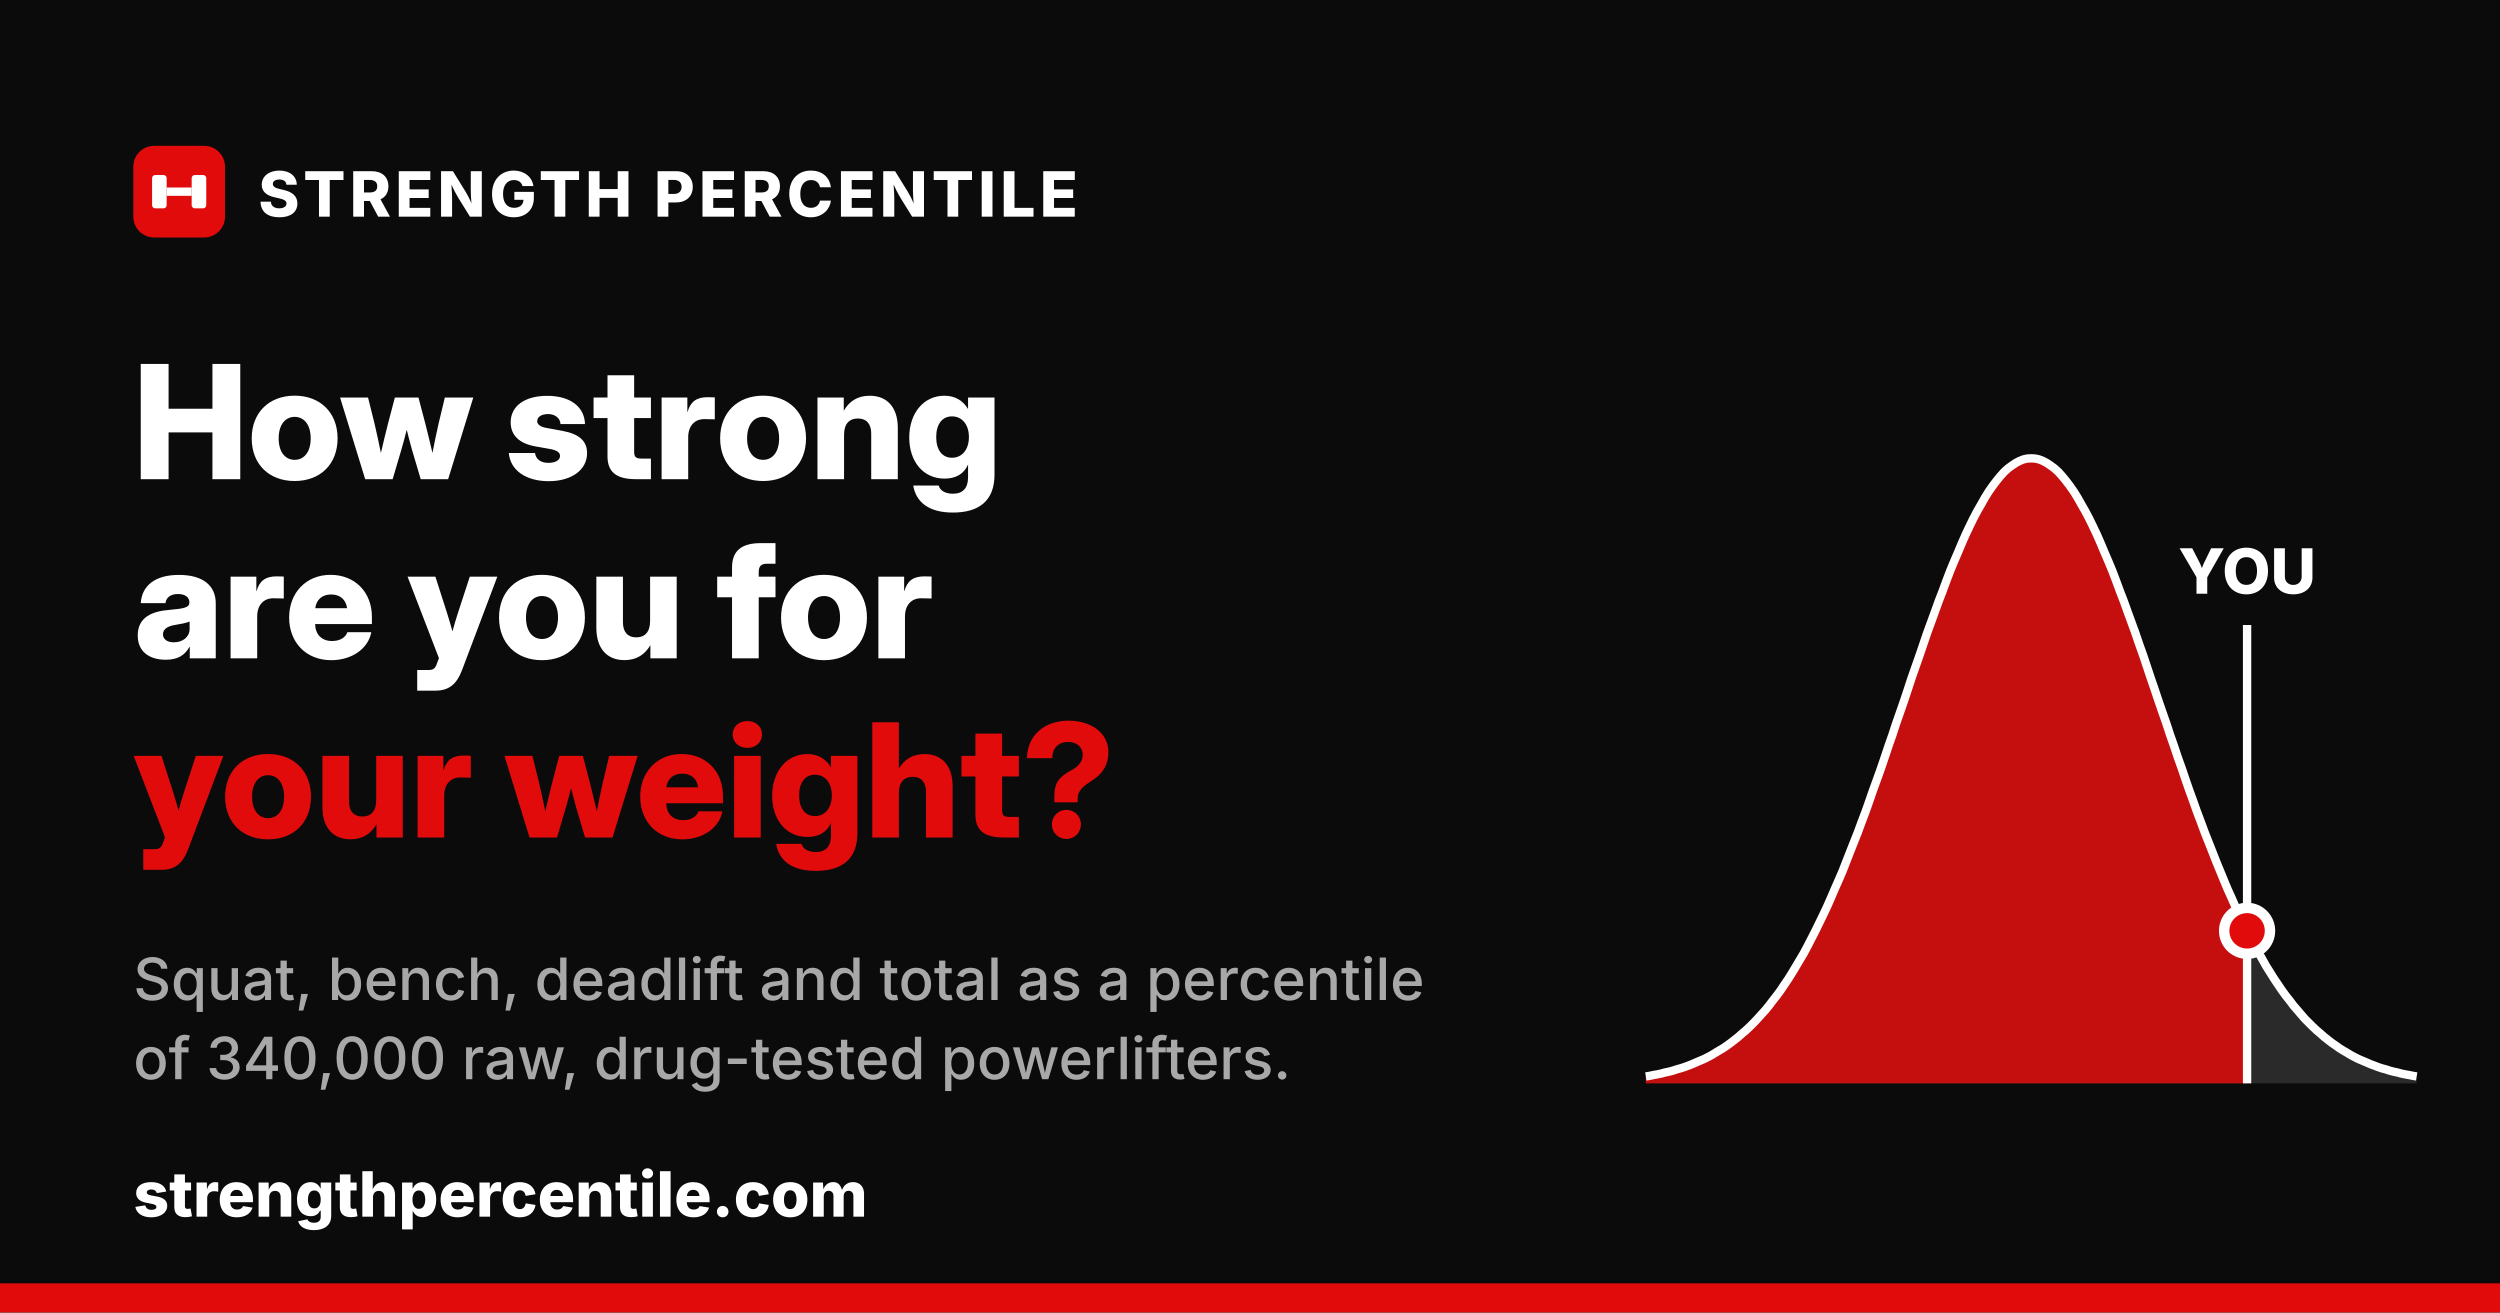
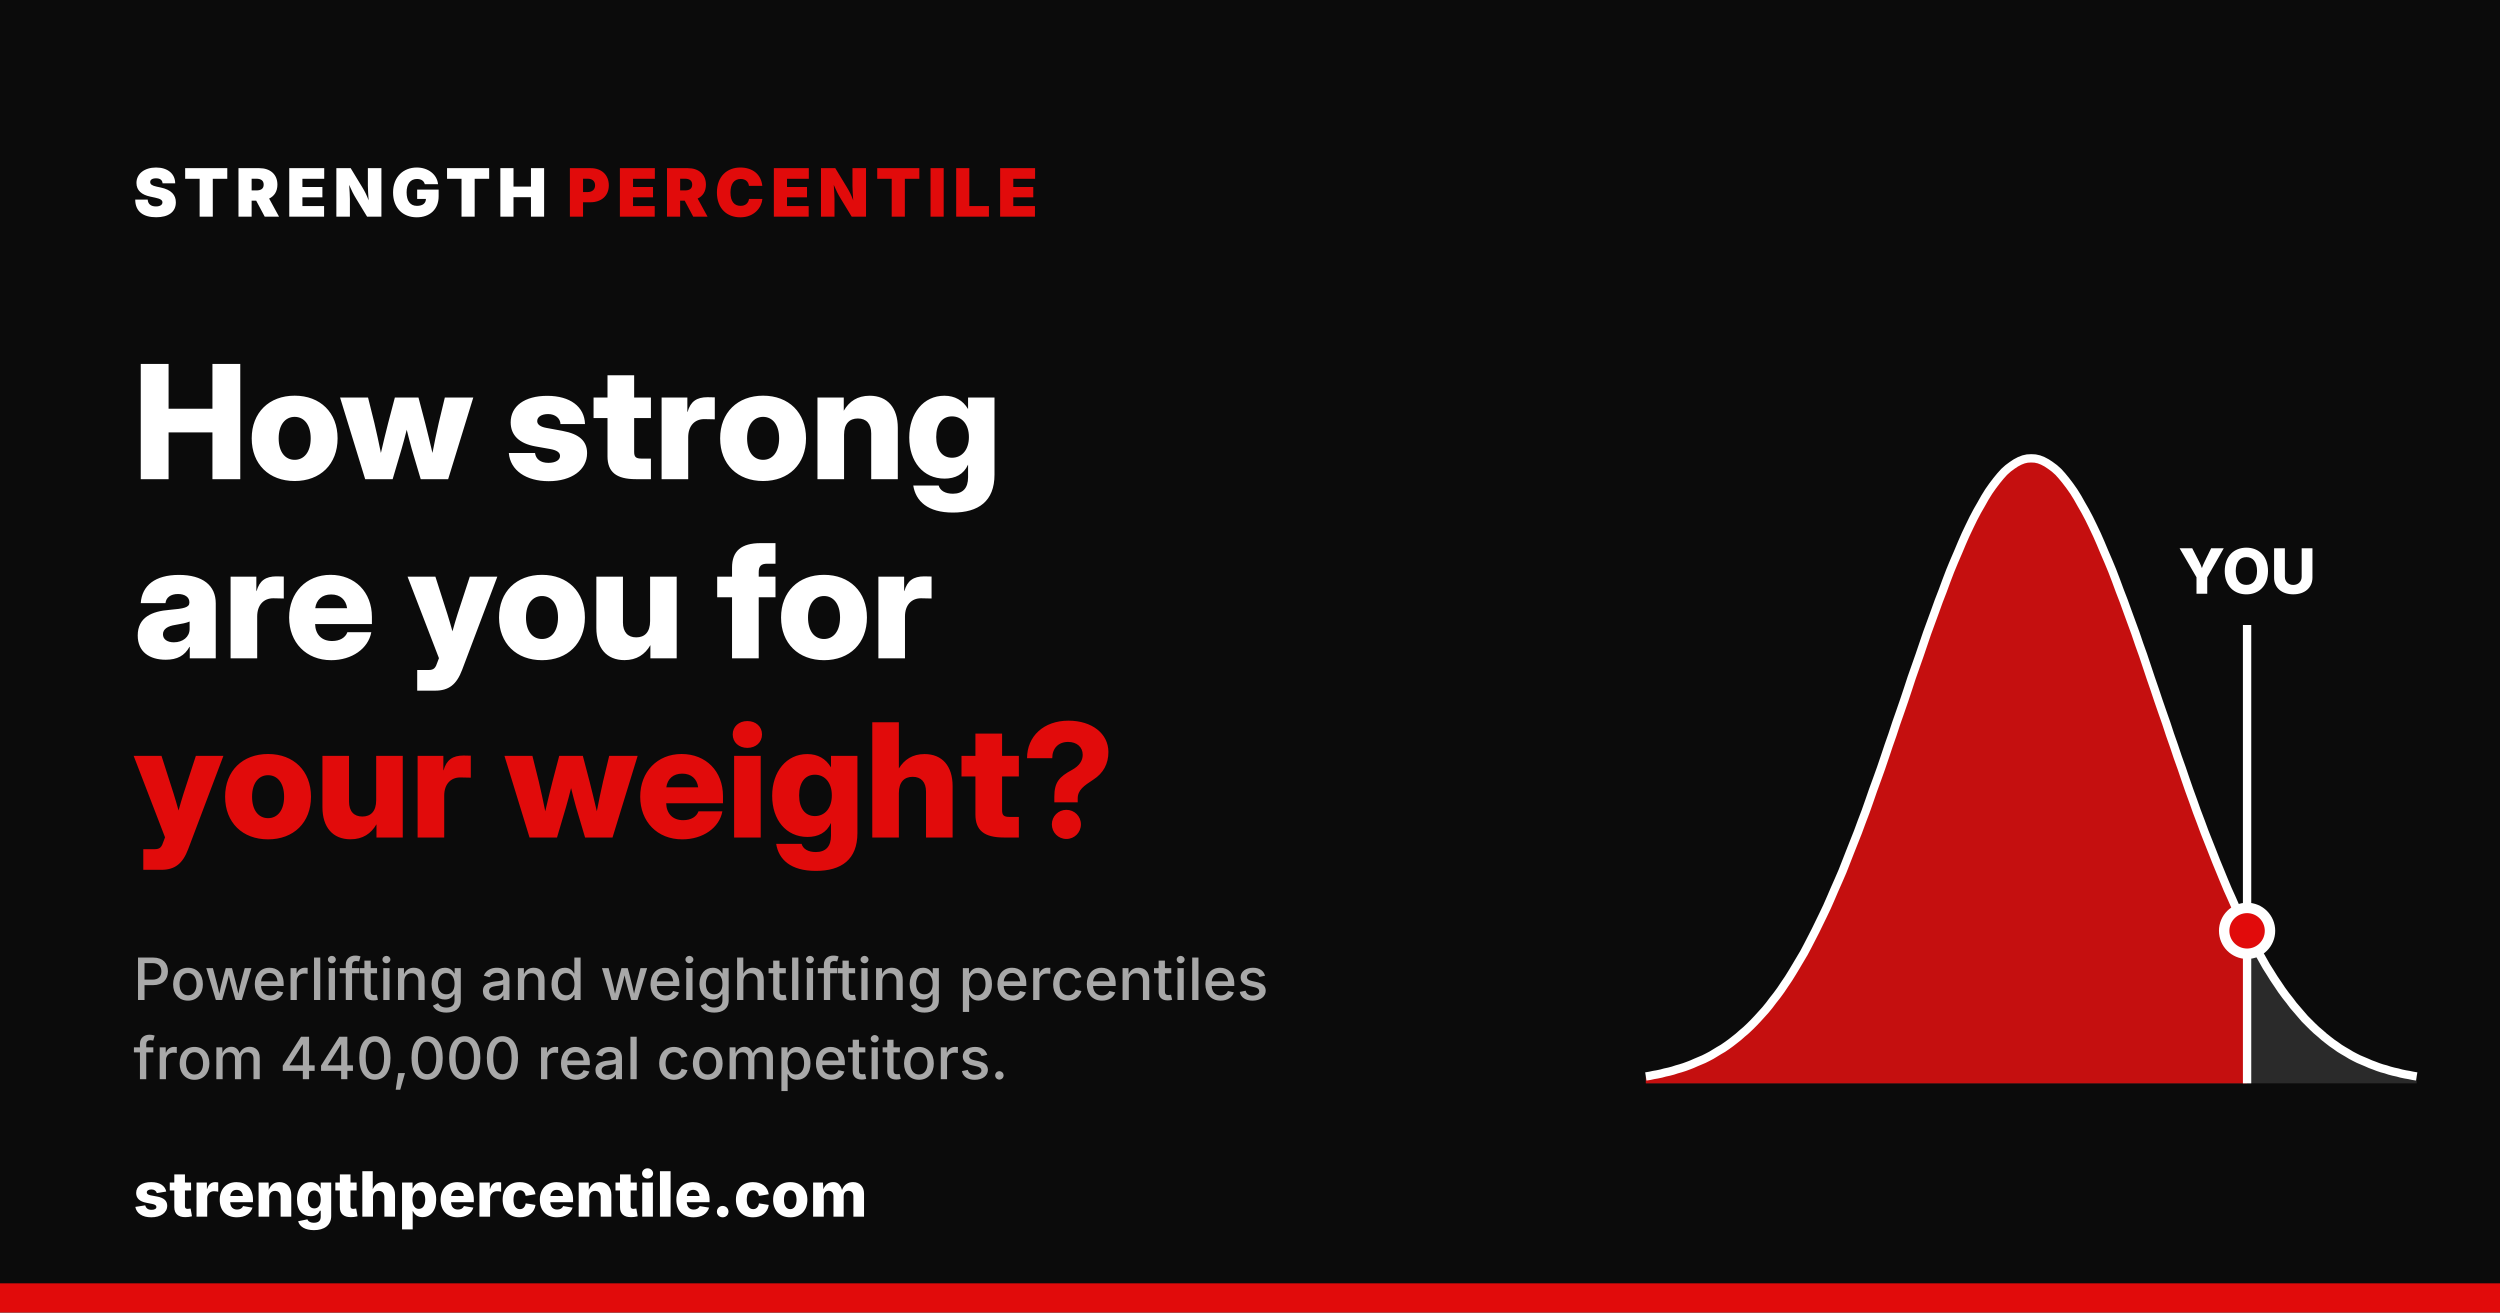
<svg xmlns="http://www.w3.org/2000/svg" width="1200" height="630" viewBox="0 0 1200 630">
  <rect width="1200" height="630" fill="#0b0b0b" />
  <rect y="616" width="1200" height="14" fill="#e10b0b" />
  <defs>
    <clipPath id="c">
      <rect x="0" y="0" width="1078.6" height="630" />
    </clipPath>
  </defs>
  <path d="M790.0,516.7L791.9,516.4L793.7,516.0L795.5,515.7L797.4,515.3L799.2,514.8L801.1,514.4L803.0,513.9L804.8,513.3L806.6,512.8L808.5,512.2L810.4,511.5L812.2,510.8L814.0,510.0L815.9,509.2L817.8,508.4L819.6,507.5L821.5,506.5L823.3,505.4L825.1,504.3L827.0,503.2L828.9,501.9L830.7,500.6L832.5,499.2L834.4,497.7L836.2,496.1L838.1,494.5L840.0,492.7L841.8,490.9L843.6,489.0L845.5,486.9L847.4,484.8L849.2,482.6L851.0,480.2L852.9,477.8L854.8,475.2L856.6,472.5L858.5,469.7L860.3,466.8L862.1,463.8L864.0,460.6L865.9,457.4L867.7,454.0L869.5,450.5L871.4,446.8L873.2,443.1L875.1,439.2L877.0,435.2L878.8,431.1L880.6,426.9L882.5,422.6L884.4,418.2L886.2,413.6L888.0,409.0L889.9,404.2L891.8,399.4L893.6,394.5L895.5,389.5L897.3,384.4L899.1,379.2L901.0,374.0L902.9,368.7L904.7,363.4L906.5,358.0L908.4,352.6L910.2,347.1L912.1,341.7L914.0,336.2L915.8,330.8L917.6,325.3L919.5,319.9L921.4,314.5L923.2,309.2L925.0,303.9L926.9,298.7L928.8,293.5L930.6,288.5L932.5,283.6L934.3,278.7L936.1,274.0L938.0,269.4L939.9,265.0L941.7,260.7L943.5,256.6L945.4,252.6L947.2,248.9L949.1,245.3L951.0,242.0L952.8,238.8L954.6,235.9L956.5,233.2L958.4,230.7L960.2,228.5L962.0,226.5L963.9,224.8L965.8,223.4L967.6,222.2L969.5,221.2L971.3,220.5L973.1,220.1L975.0,220.0L976.9,220.1L978.7,220.5L980.5,221.2L982.4,222.2L984.2,223.4L986.1,224.8L988.0,226.5L989.8,228.5L991.6,230.7L993.5,233.2L995.4,235.9L997.2,238.8L999.0,242.0L1000.9,245.3L1002.8,248.9L1004.6,252.6L1006.5,256.6L1008.3,260.7L1010.1,265.0L1012.0,269.4L1013.9,274.0L1015.7,278.7L1017.5,283.6L1019.4,288.5L1021.2,293.5L1023.1,298.7L1025.0,303.9L1026.8,309.2L1028.7,314.5L1030.5,319.9L1032.3,325.3L1034.2,330.8L1036.0,336.2L1037.9,341.7L1039.8,347.1L1041.6,352.6L1043.5,358.0L1045.3,363.4L1047.2,368.7L1049.0,374.0L1050.8,379.2L1052.7,384.4L1054.5,389.5L1056.4,394.5L1058.2,399.4L1060.1,404.2L1062.0,409.0L1063.8,413.6L1065.7,418.2L1067.5,422.6L1069.3,426.9L1071.2,431.1L1073.0,435.2L1074.9,439.2L1076.8,443.1L1078.6,446.8L1080.5,450.5L1082.3,454.0L1084.2,457.4L1086.0,460.6L1087.8,463.8L1089.7,466.8L1091.5,469.7L1093.4,472.5L1095.2,475.2L1097.1,477.8L1099.0,480.2L1100.8,482.6L1102.7,484.8L1104.5,486.9L1106.3,489.0L1108.2,490.9L1110.0,492.7L1111.9,494.5L1113.8,496.1L1115.6,497.7L1117.5,499.2L1119.3,500.6L1121.2,501.9L1123.0,503.2L1124.8,504.3L1126.7,505.4L1128.5,506.5L1130.4,507.5L1132.2,508.4L1134.1,509.2L1136.0,510.0L1137.8,510.8L1139.7,511.5L1141.5,512.2L1143.3,512.8L1145.2,513.3L1147.0,513.9L1148.9,514.4L1150.8,514.8L1152.6,515.3L1154.5,515.7L1156.3,516.0L1158.2,516.4L1160.0,516.7L1160,520L790,520Z" fill="#2a2a2a" />
  <path d="M790.0,516.7L791.9,516.4L793.7,516.0L795.5,515.7L797.4,515.3L799.2,514.8L801.1,514.4L803.0,513.9L804.8,513.3L806.6,512.8L808.5,512.2L810.4,511.5L812.2,510.8L814.0,510.0L815.9,509.2L817.8,508.4L819.6,507.5L821.5,506.5L823.3,505.4L825.1,504.3L827.0,503.2L828.9,501.9L830.7,500.6L832.5,499.2L834.4,497.7L836.2,496.1L838.1,494.5L840.0,492.7L841.8,490.9L843.6,489.0L845.5,486.9L847.4,484.8L849.2,482.6L851.0,480.2L852.9,477.8L854.8,475.2L856.6,472.5L858.5,469.7L860.3,466.8L862.1,463.8L864.0,460.6L865.9,457.4L867.7,454.0L869.5,450.5L871.4,446.8L873.2,443.1L875.1,439.2L877.0,435.2L878.8,431.1L880.6,426.9L882.5,422.6L884.4,418.2L886.2,413.6L888.0,409.0L889.9,404.2L891.8,399.4L893.6,394.5L895.5,389.5L897.3,384.4L899.1,379.2L901.0,374.0L902.9,368.7L904.7,363.4L906.5,358.0L908.4,352.6L910.2,347.1L912.1,341.7L914.0,336.2L915.8,330.8L917.6,325.3L919.5,319.9L921.4,314.5L923.2,309.2L925.0,303.9L926.9,298.7L928.8,293.5L930.6,288.5L932.5,283.6L934.3,278.7L936.1,274.0L938.0,269.4L939.9,265.0L941.7,260.7L943.5,256.6L945.4,252.6L947.2,248.9L949.1,245.3L951.0,242.0L952.8,238.8L954.6,235.9L956.5,233.2L958.4,230.7L960.2,228.5L962.0,226.5L963.9,224.8L965.8,223.4L967.6,222.2L969.5,221.2L971.3,220.5L973.1,220.1L975.0,220.0L976.9,220.1L978.7,220.5L980.5,221.2L982.4,222.2L984.2,223.4L986.1,224.8L988.0,226.5L989.8,228.5L991.6,230.7L993.5,233.2L995.4,235.9L997.2,238.8L999.0,242.0L1000.9,245.3L1002.8,248.9L1004.6,252.6L1006.5,256.6L1008.3,260.7L1010.1,265.0L1012.0,269.4L1013.9,274.0L1015.7,278.7L1017.5,283.6L1019.4,288.5L1021.2,293.5L1023.1,298.7L1025.0,303.9L1026.8,309.2L1028.7,314.5L1030.5,319.9L1032.3,325.3L1034.2,330.8L1036.0,336.2L1037.9,341.7L1039.8,347.1L1041.6,352.6L1043.5,358.0L1045.3,363.4L1047.2,368.7L1049.0,374.0L1050.8,379.2L1052.7,384.4L1054.5,389.5L1056.4,394.5L1058.2,399.4L1060.1,404.2L1062.0,409.0L1063.8,413.6L1065.7,418.2L1067.5,422.6L1069.3,426.9L1071.2,431.1L1073.0,435.2L1074.9,439.2L1076.8,443.1L1078.6,446.8L1080.5,450.5L1082.3,454.0L1084.2,457.4L1086.0,460.6L1087.8,463.8L1089.7,466.8L1091.5,469.7L1093.4,472.5L1095.2,475.2L1097.1,477.8L1099.0,480.2L1100.8,482.6L1102.7,484.8L1104.5,486.9L1106.3,489.0L1108.2,490.9L1110.0,492.7L1111.9,494.5L1113.8,496.1L1115.6,497.7L1117.5,499.2L1119.3,500.6L1121.2,501.9L1123.0,503.2L1124.8,504.3L1126.7,505.4L1128.5,506.5L1130.4,507.5L1132.2,508.4L1134.1,509.2L1136.0,510.0L1137.8,510.8L1139.7,511.5L1141.5,512.2L1143.3,512.8L1145.2,513.3L1147.0,513.9L1148.9,514.4L1150.8,514.8L1152.6,515.3L1154.5,515.7L1156.3,516.0L1158.2,516.4L1160.0,516.7L1160,520L790,520Z" fill="#e10b0b" opacity=".85" clip-path="url(#c)" />
  <path d="M790.0,516.7L791.9,516.4L793.7,516.0L795.5,515.7L797.4,515.3L799.2,514.8L801.1,514.4L803.0,513.9L804.8,513.3L806.6,512.8L808.5,512.2L810.4,511.5L812.2,510.8L814.0,510.0L815.9,509.2L817.8,508.4L819.6,507.5L821.5,506.5L823.3,505.4L825.1,504.3L827.0,503.2L828.9,501.9L830.7,500.6L832.5,499.2L834.4,497.7L836.2,496.1L838.1,494.5L840.0,492.7L841.8,490.9L843.6,489.0L845.5,486.9L847.4,484.8L849.2,482.6L851.0,480.2L852.9,477.8L854.8,475.2L856.6,472.5L858.5,469.7L860.3,466.8L862.1,463.8L864.0,460.6L865.9,457.4L867.7,454.0L869.5,450.5L871.4,446.8L873.2,443.1L875.1,439.2L877.0,435.2L878.8,431.1L880.6,426.9L882.5,422.6L884.4,418.2L886.2,413.6L888.0,409.0L889.9,404.2L891.8,399.4L893.6,394.5L895.5,389.5L897.3,384.4L899.1,379.2L901.0,374.0L902.9,368.7L904.7,363.4L906.5,358.0L908.4,352.6L910.2,347.1L912.1,341.7L914.0,336.2L915.8,330.8L917.6,325.3L919.5,319.9L921.4,314.5L923.2,309.2L925.0,303.9L926.9,298.7L928.8,293.5L930.6,288.5L932.5,283.6L934.3,278.7L936.1,274.0L938.0,269.4L939.9,265.0L941.7,260.7L943.5,256.6L945.4,252.6L947.2,248.9L949.1,245.3L951.0,242.0L952.8,238.8L954.6,235.9L956.5,233.2L958.4,230.7L960.2,228.5L962.0,226.5L963.9,224.8L965.8,223.4L967.6,222.2L969.5,221.2L971.3,220.5L973.1,220.1L975.0,220.0L976.9,220.1L978.7,220.5L980.5,221.2L982.4,222.2L984.2,223.4L986.1,224.8L988.0,226.5L989.8,228.5L991.6,230.7L993.5,233.2L995.4,235.9L997.2,238.8L999.0,242.0L1000.9,245.3L1002.8,248.9L1004.6,252.6L1006.5,256.6L1008.3,260.7L1010.1,265.0L1012.0,269.4L1013.9,274.0L1015.7,278.7L1017.5,283.6L1019.4,288.5L1021.2,293.5L1023.1,298.7L1025.0,303.9L1026.8,309.2L1028.7,314.5L1030.5,319.9L1032.3,325.3L1034.2,330.8L1036.0,336.2L1037.9,341.7L1039.8,347.1L1041.6,352.6L1043.5,358.0L1045.3,363.4L1047.2,368.7L1049.0,374.0L1050.8,379.2L1052.7,384.4L1054.5,389.5L1056.4,394.5L1058.2,399.4L1060.1,404.2L1062.0,409.0L1063.8,413.6L1065.7,418.2L1067.5,422.6L1069.3,426.9L1071.2,431.1L1073.0,435.2L1074.9,439.2L1076.8,443.1L1078.6,446.8L1080.5,450.5L1082.3,454.0L1084.2,457.4L1086.0,460.6L1087.8,463.8L1089.7,466.8L1091.5,469.7L1093.4,472.5L1095.2,475.2L1097.1,477.8L1099.0,480.2L1100.8,482.6L1102.7,484.8L1104.5,486.9L1106.3,489.0L1108.2,490.9L1110.0,492.7L1111.9,494.5L1113.8,496.1L1115.6,497.7L1117.5,499.2L1119.3,500.6L1121.2,501.9L1123.0,503.2L1124.8,504.3L1126.7,505.4L1128.5,506.5L1130.4,507.5L1132.2,508.4L1134.1,509.2L1136.0,510.0L1137.8,510.8L1139.7,511.5L1141.5,512.2L1143.3,512.8L1145.2,513.3L1147.0,513.9L1148.9,514.4L1150.8,514.8L1152.6,515.3L1154.5,515.7L1156.3,516.0L1158.2,516.4L1160.0,516.7" fill="none" stroke="#fff" stroke-width="4" />
  <line x1="1078.6" x2="1078.6" y1="300" y2="520" stroke="#fff" stroke-width="4" />
  <circle cx="1078.6" cy="446.8" r="11" fill="#e10b0b" stroke="#fff" stroke-width="5" />
  <text x="1078.6" y="285" text-anchor="middle" font-family="Inter" font-weight="800" font-size="30" fill="#fff">YOU</text>
-   <rect x="64" y="70" width="44" height="44" rx="10" fill="#e10b0b" />
-   <rect x="73" y="84" width="7" height="16" rx="1.5" fill="#fff" />
-   <rect x="92" y="84" width="7" height="16" rx="1.5" fill="#fff" />
-   <rect x="80" y="90" width="12" height="4" fill="#fff" />
-   <text x="124" y="104" font-family="Inter" font-weight="800" font-size="30" letter-spacing="2" fill="#fff">STRENGTH PERCENTILE</text>
+   <text x="64" y="104" font-family="Inter" font-weight="900" font-size="32" letter-spacing="3" fill="#fff">STRENGTH <tspan fill="#e10b0b">PERCENTILE</tspan>
+   </text>
  <text x="64" y="230" font-family="Inter Display" font-weight="800" font-size="76" fill="#fff">How strong</text>
  <text x="64" y="316" font-family="Inter Display" font-weight="800" font-size="76" fill="#fff">are you for</text>
  <text x="64" y="402" font-family="Inter Display" font-weight="800" font-size="76" fill="#e10b0b">your weight?</text>
-   <text x="64" y="480" font-family="Inter" font-weight="500" font-size="28" fill="#a8a8a8">Squat, bench, deadlift and total as a percentile</text>
-   <text x="64" y="518" font-family="Inter" font-weight="500" font-size="28" fill="#a8a8a8">of 340,000 raw, drug-tested powerlifters.</text>
+   <text x="64" y="480" font-family="Inter" font-weight="500" font-size="28" fill="#a8a8a8">Powerlifting and weightlifting percentiles</text>
+   <text x="64" y="518" font-family="Inter" font-weight="500" font-size="28" fill="#a8a8a8">from 440,000 real competitors.</text>
  <text x="64" y="584" font-family="Inter" font-weight="800" font-size="30" fill="#fff">strengthpercentile.com</text>
</svg>
